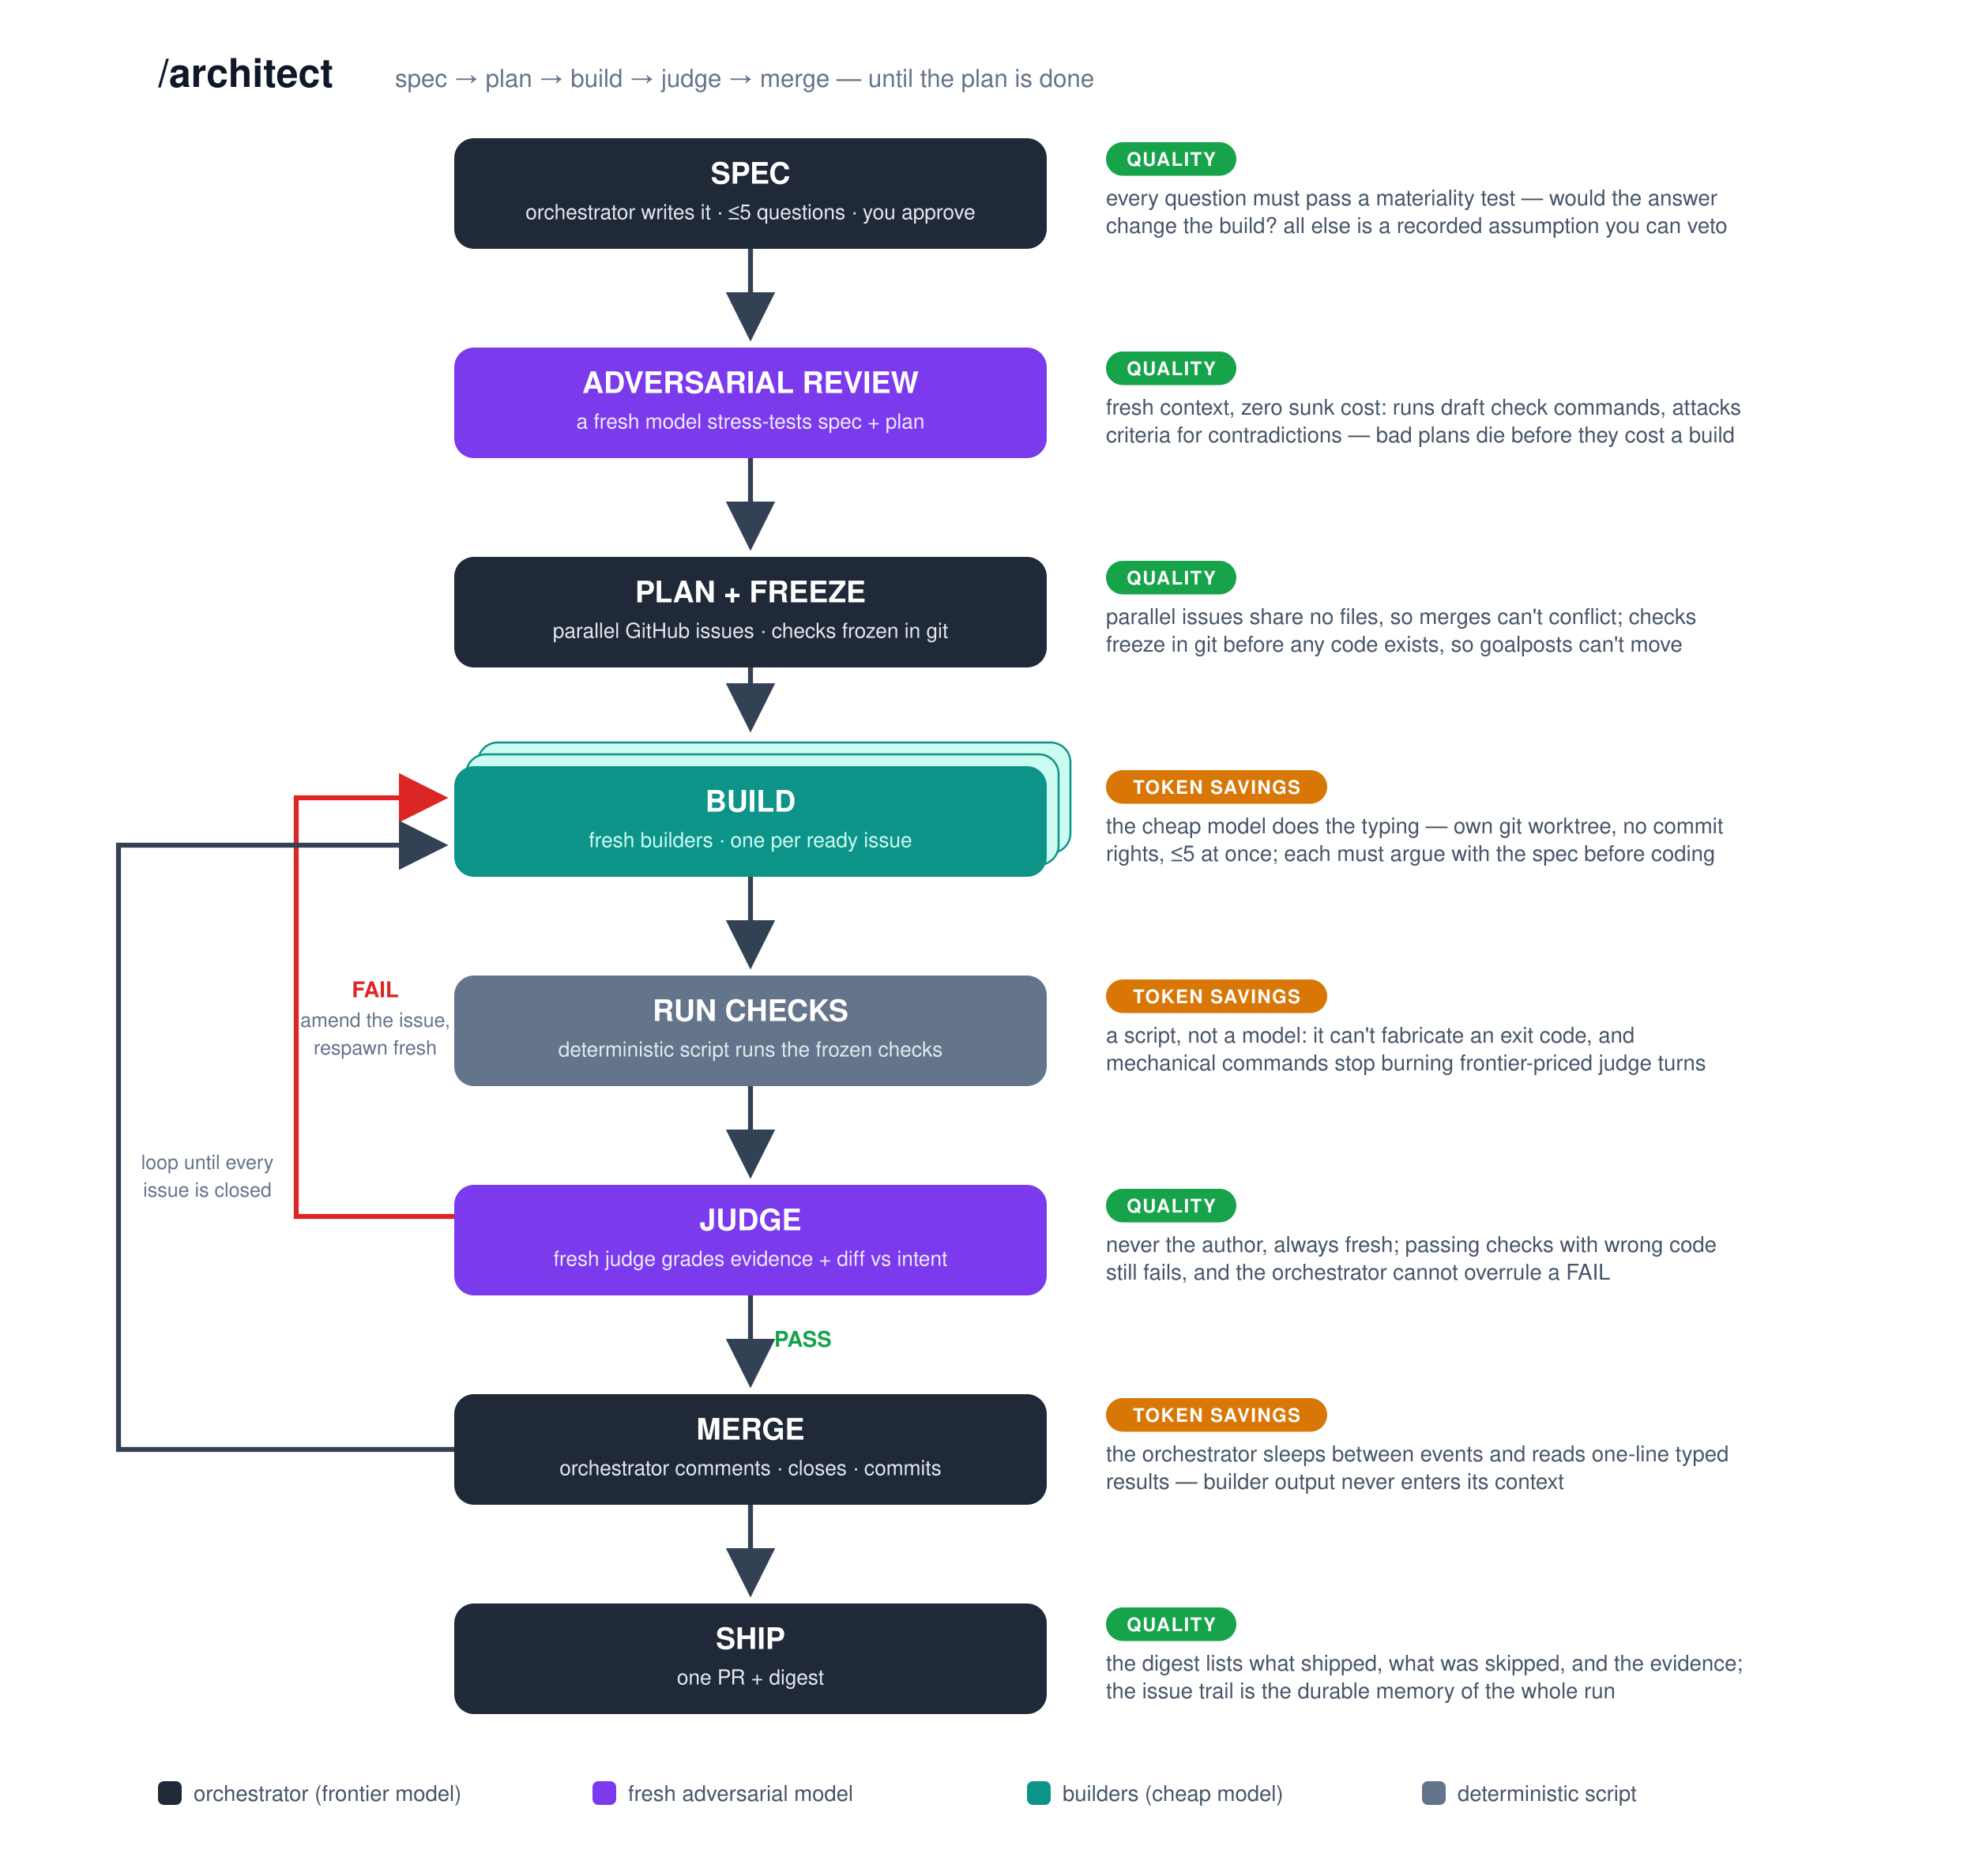
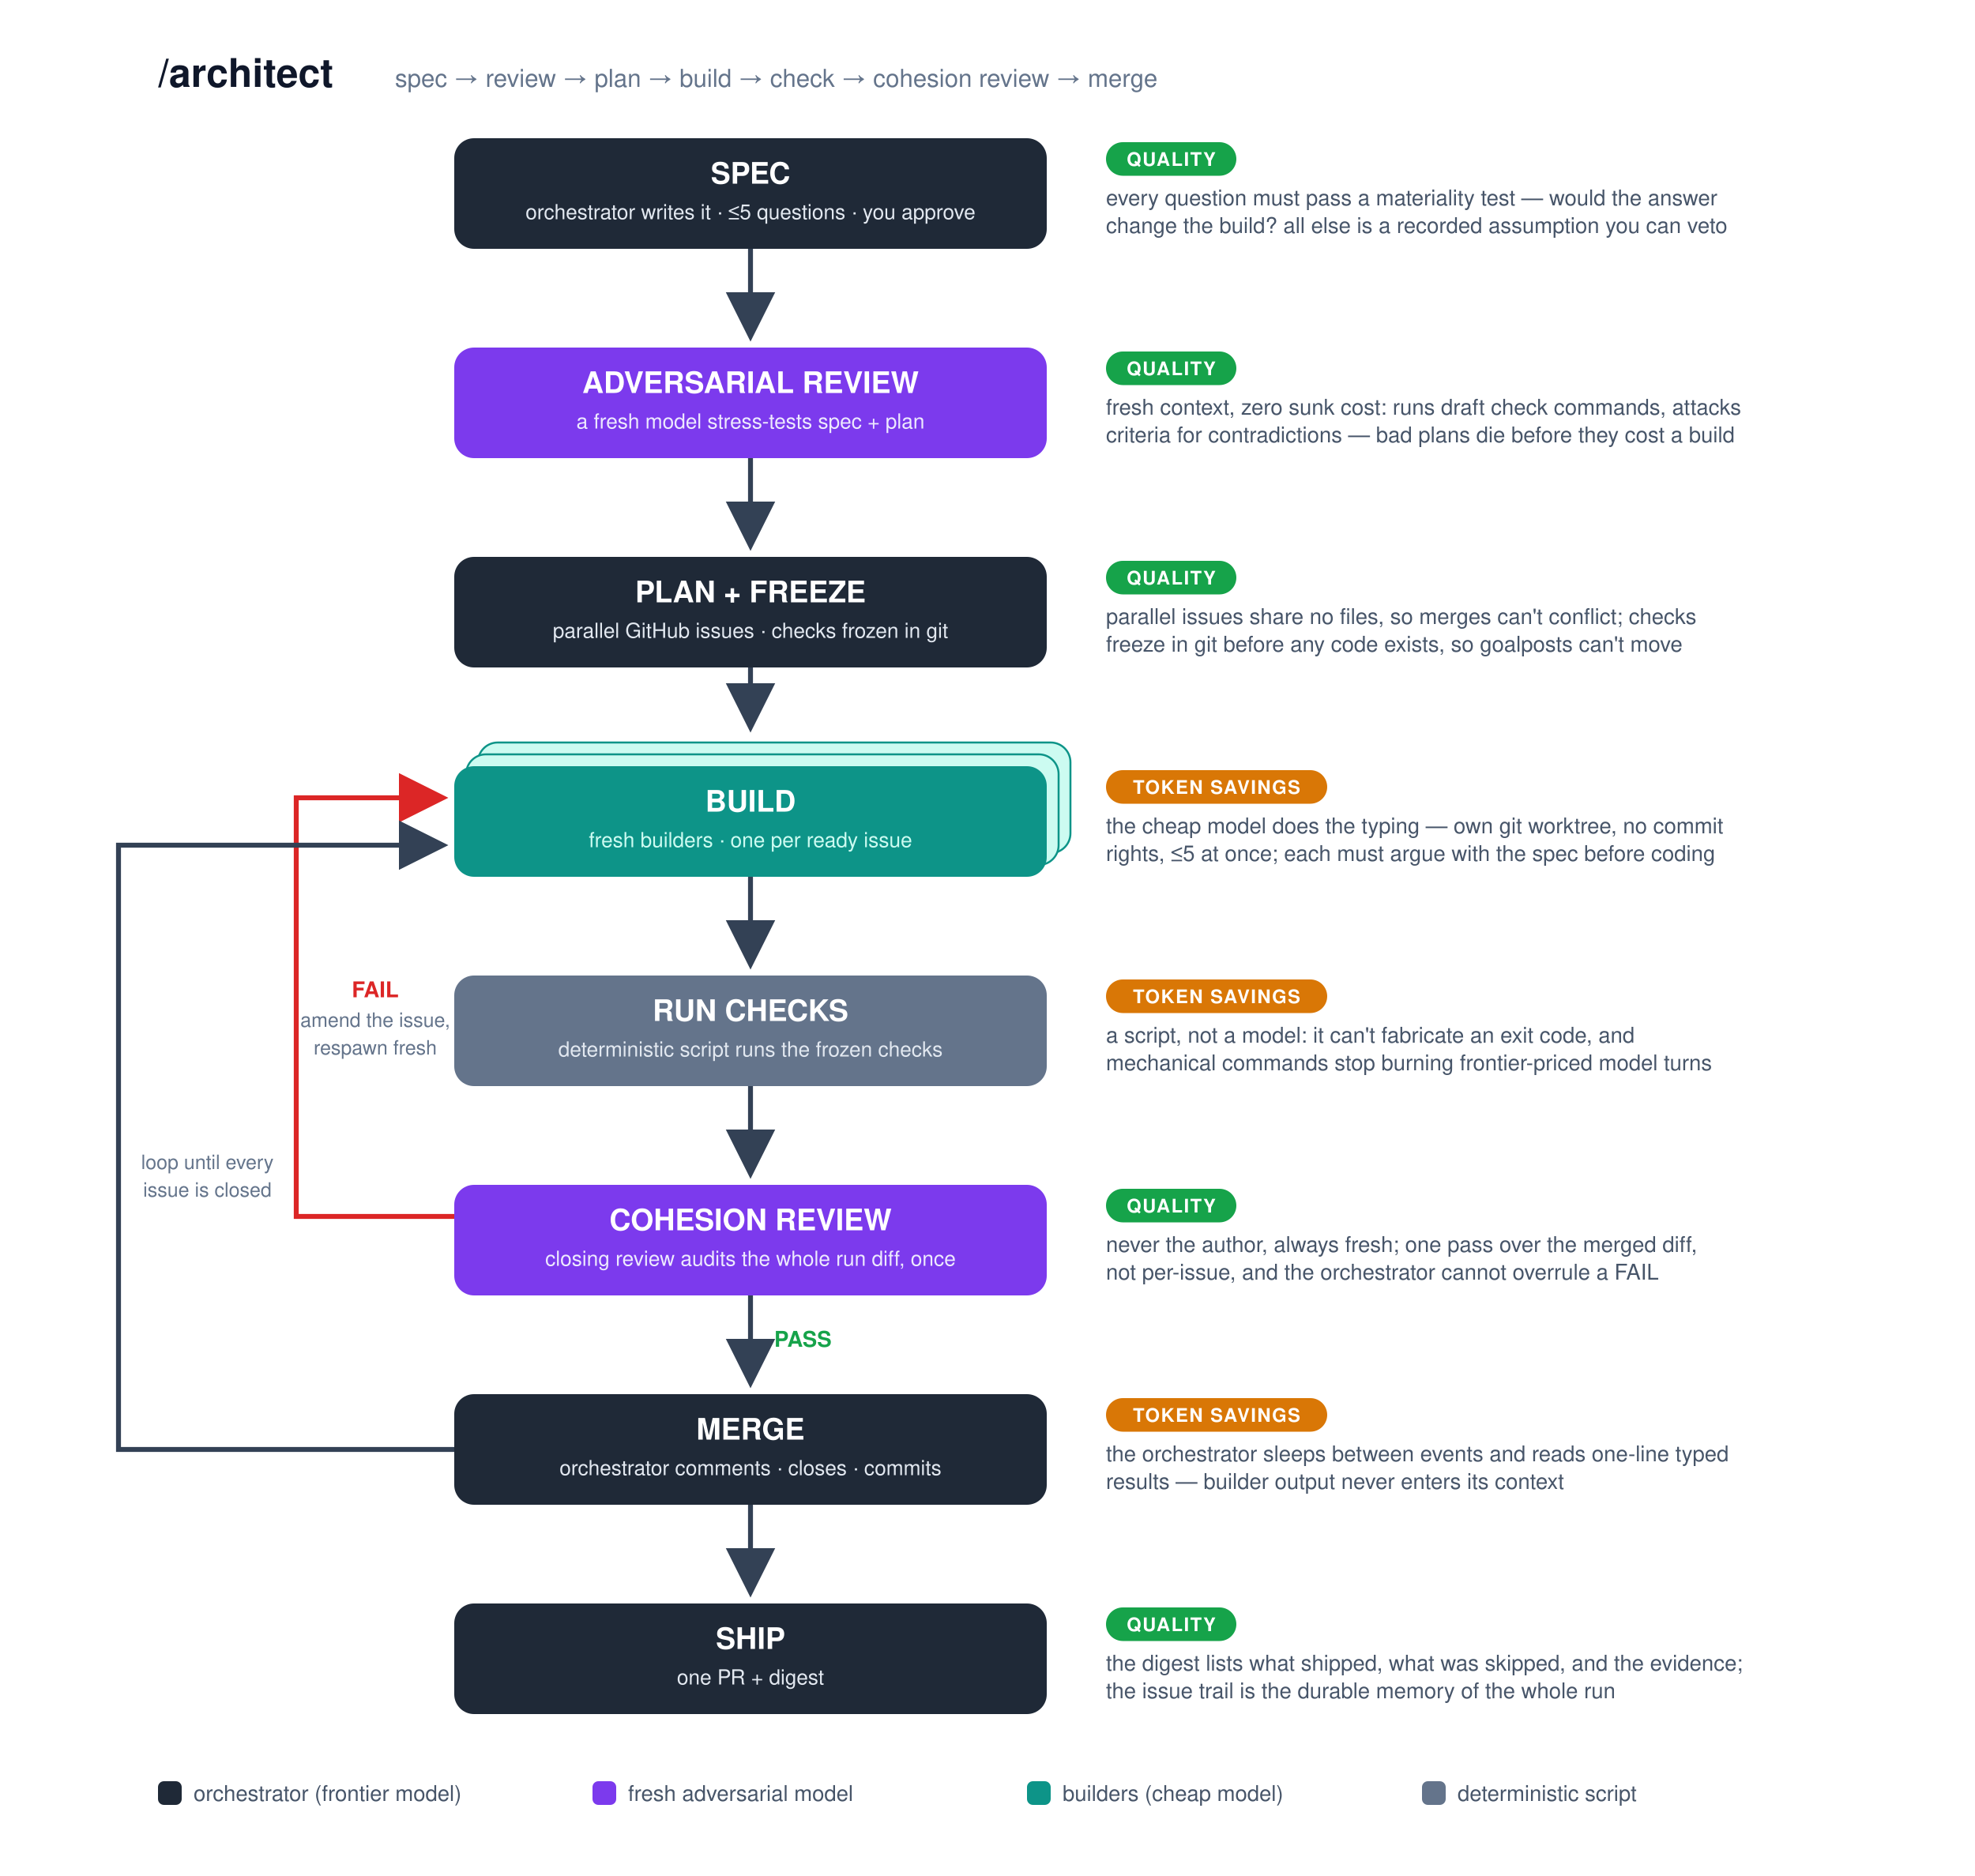
<svg xmlns="http://www.w3.org/2000/svg" viewBox="0 0 1000 950" font-family="-apple-system,'Segoe UI',Helvetica,Arial,sans-serif">
  <defs>
    <marker id="arr" markerWidth="10" markerHeight="10" refX="8" refY="5" orient="auto">
      <path d="M0,0 L10,5 L0,10 z" fill="#334155" />
    </marker>
    <marker id="arrRed" markerWidth="10" markerHeight="10" refX="8" refY="5" orient="auto">
      <path d="M0,0 L10,5 L0,10 z" fill="#dc2626" />
    </marker>
  </defs>
  <rect width="1000" height="950" fill="#ffffff" />
  <text x="80" y="44" font-size="20" font-weight="700" fill="#0f172a">/architect</text>
-   <text x="200" y="44" font-size="12.5" fill="#64748b">spec → plan → build → judge → merge — until the plan is done</text>
+   <text x="200" y="44" font-size="12.5" fill="#64748b">spec → review → plan → build → check → cohesion review → merge</text>
  <line x1="380" y1="126" x2="380" y2="168" stroke="#334155" stroke-width="2.5" marker-end="url(#arr)" />
  <line x1="380" y1="232" x2="380" y2="274" stroke="#334155" stroke-width="2.5" marker-end="url(#arr)" />
  <line x1="380" y1="338" x2="380" y2="366" stroke="#334155" stroke-width="2.5" marker-end="url(#arr)" />
  <line x1="380" y1="444" x2="380" y2="486" stroke="#334155" stroke-width="2.5" marker-end="url(#arr)" />
  <line x1="380" y1="550" x2="380" y2="592" stroke="#334155" stroke-width="2.5" marker-end="url(#arr)" />
  <line x1="380" y1="656" x2="380" y2="698" stroke="#334155" stroke-width="2.5" marker-end="url(#arr)" />
  <line x1="380" y1="762" x2="380" y2="804" stroke="#334155" stroke-width="2.5" marker-end="url(#arr)" />
  <text x="392" y="682" font-size="11" font-weight="700" fill="#16a34a">PASS</text>
  <path d="M 230 616 H 150 V 404 H 222" fill="none" stroke="#dc2626" stroke-width="2.5" marker-end="url(#arrRed)" />
  <text x="190" y="505" font-size="11" font-weight="700" fill="#dc2626" text-anchor="middle">FAIL</text>
  <text x="190" y="520" font-size="10" fill="#64748b" text-anchor="middle">amend the issue,</text>
  <text x="190" y="534" font-size="10" fill="#64748b" text-anchor="middle">respawn fresh</text>
  <path d="M 230 734 H 60 V 428 H 222" fill="none" stroke="#334155" stroke-width="2.5" marker-end="url(#arr)" />
  <text x="105" y="592" font-size="10" fill="#64748b" text-anchor="middle">loop until every</text>
  <text x="105" y="606" font-size="10" fill="#64748b" text-anchor="middle">issue is closed</text>
  <rect x="230" y="70" width="300" height="56" rx="10" fill="#1f2937" />
  <text x="380" y="93" font-size="15" font-weight="700" fill="#ffffff" text-anchor="middle">SPEC</text>
  <text x="380" y="111" font-size="10.5" fill="#e2e8f0" text-anchor="middle">orchestrator writes it · ≤5 questions · you approve</text>
  <rect x="560" y="72" width="66" height="17" rx="8.5" fill="#16a34a" />
  <text x="593" y="84" font-size="9.5" font-weight="700" fill="#ffffff" text-anchor="middle" letter-spacing="0.6">QUALITY</text>
  <text x="560" y="104" font-size="11" fill="#475569">every question must pass a materiality test — would the answer</text>
  <text x="560" y="118" font-size="11" fill="#475569">change the build? all else is a recorded assumption you can veto</text>
  <rect x="230" y="176" width="300" height="56" rx="10" fill="#7c3aed" />
  <text x="380" y="199" font-size="15" font-weight="700" fill="#ffffff" text-anchor="middle">ADVERSARIAL REVIEW</text>
  <text x="380" y="217" font-size="10.5" fill="#ede9fe" text-anchor="middle">a fresh model stress-tests spec + plan</text>
  <rect x="560" y="178" width="66" height="17" rx="8.5" fill="#16a34a" />
  <text x="593" y="190" font-size="9.5" font-weight="700" fill="#ffffff" text-anchor="middle" letter-spacing="0.6">QUALITY</text>
  <text x="560" y="210" font-size="11" fill="#475569">fresh context, zero sunk cost: runs draft check commands, attacks</text>
  <text x="560" y="224" font-size="11" fill="#475569">criteria for contradictions — bad plans die before they cost a build</text>
  <rect x="230" y="282" width="300" height="56" rx="10" fill="#1f2937" />
  <text x="380" y="305" font-size="15" font-weight="700" fill="#ffffff" text-anchor="middle">PLAN + FREEZE</text>
  <text x="380" y="323" font-size="10.5" fill="#e2e8f0" text-anchor="middle">parallel GitHub issues · checks frozen in git</text>
  <rect x="560" y="284" width="66" height="17" rx="8.5" fill="#16a34a" />
  <text x="593" y="296" font-size="9.5" font-weight="700" fill="#ffffff" text-anchor="middle" letter-spacing="0.6">QUALITY</text>
  <text x="560" y="316" font-size="11" fill="#475569">parallel issues share no files, so merges can't conflict; checks</text>
  <text x="560" y="330" font-size="11" fill="#475569">freeze in git before any code exists, so goalposts can't move</text>
  <rect x="242" y="376" width="300" height="56" rx="10" fill="#ccfbf1" stroke="#0d9488" stroke-width="1" />
  <rect x="236" y="382" width="300" height="56" rx="10" fill="#ccfbf1" stroke="#0d9488" stroke-width="1" />
  <rect x="230" y="388" width="300" height="56" rx="10" fill="#0d9488" />
  <text x="380" y="411" font-size="15" font-weight="700" fill="#ffffff" text-anchor="middle">BUILD</text>
  <text x="380" y="429" font-size="10.5" fill="#ccfbf1" text-anchor="middle">fresh builders · one per ready issue</text>
  <rect x="560" y="390" width="112" height="17" rx="8.5" fill="#d97706" />
  <text x="616" y="402" font-size="9.5" font-weight="700" fill="#ffffff" text-anchor="middle" letter-spacing="0.6">TOKEN SAVINGS</text>
  <text x="560" y="422" font-size="11" fill="#475569">the cheap model does the typing — own git worktree, no commit</text>
  <text x="560" y="436" font-size="11" fill="#475569">rights, ≤5 at once; each must argue with the spec before coding</text>
  <rect x="230" y="494" width="300" height="56" rx="10" fill="#64748b" />
  <text x="380" y="517" font-size="15" font-weight="700" fill="#ffffff" text-anchor="middle">RUN CHECKS</text>
  <text x="380" y="535" font-size="10.5" fill="#e2e8f0" text-anchor="middle">deterministic script runs the frozen checks</text>
  <rect x="560" y="496" width="112" height="17" rx="8.5" fill="#d97706" />
  <text x="616" y="508" font-size="9.5" font-weight="700" fill="#ffffff" text-anchor="middle" letter-spacing="0.6">TOKEN SAVINGS</text>
  <text x="560" y="528" font-size="11" fill="#475569">a script, not a model: it can't fabricate an exit code, and</text>
-   <text x="560" y="542" font-size="11" fill="#475569">mechanical commands stop burning frontier-priced judge turns</text>
+   <text x="560" y="542" font-size="11" fill="#475569">mechanical commands stop burning frontier-priced model turns</text>
  <rect x="230" y="600" width="300" height="56" rx="10" fill="#7c3aed" />
-   <text x="380" y="623" font-size="15" font-weight="700" fill="#ffffff" text-anchor="middle">JUDGE</text>
-   <text x="380" y="641" font-size="10.5" fill="#ede9fe" text-anchor="middle">fresh judge grades evidence + diff vs intent</text>
+   <text x="380" y="623" font-size="15" font-weight="700" fill="#ffffff" text-anchor="middle">COHESION REVIEW</text>
+   <text x="380" y="641" font-size="10.5" fill="#ede9fe" text-anchor="middle">closing review audits the whole run diff, once</text>
  <rect x="560" y="602" width="66" height="17" rx="8.5" fill="#16a34a" />
  <text x="593" y="614" font-size="9.5" font-weight="700" fill="#ffffff" text-anchor="middle" letter-spacing="0.6">QUALITY</text>
-   <text x="560" y="634" font-size="11" fill="#475569">never the author, always fresh; passing checks with wrong code</text>
-   <text x="560" y="648" font-size="11" fill="#475569">still fails, and the orchestrator cannot overrule a FAIL</text>
+   <text x="560" y="634" font-size="11" fill="#475569">never the author, always fresh; one pass over the merged diff,</text>
+   <text x="560" y="648" font-size="11" fill="#475569">not per-issue, and the orchestrator cannot overrule a FAIL</text>
  <rect x="230" y="706" width="300" height="56" rx="10" fill="#1f2937" />
  <text x="380" y="729" font-size="15" font-weight="700" fill="#ffffff" text-anchor="middle">MERGE</text>
  <text x="380" y="747" font-size="10.5" fill="#e2e8f0" text-anchor="middle">orchestrator comments · closes · commits</text>
  <rect x="560" y="708" width="112" height="17" rx="8.5" fill="#d97706" />
  <text x="616" y="720" font-size="9.5" font-weight="700" fill="#ffffff" text-anchor="middle" letter-spacing="0.6">TOKEN SAVINGS</text>
  <text x="560" y="740" font-size="11" fill="#475569">the orchestrator sleeps between events and reads one-line typed</text>
  <text x="560" y="754" font-size="11" fill="#475569">results — builder output never enters its context</text>
  <rect x="230" y="812" width="300" height="56" rx="10" fill="#1f2937" />
  <text x="380" y="835" font-size="15" font-weight="700" fill="#ffffff" text-anchor="middle">SHIP</text>
  <text x="380" y="853" font-size="10.5" fill="#e2e8f0" text-anchor="middle">one PR + digest</text>
  <rect x="560" y="814" width="66" height="17" rx="8.5" fill="#16a34a" />
  <text x="593" y="826" font-size="9.5" font-weight="700" fill="#ffffff" text-anchor="middle" letter-spacing="0.6">QUALITY</text>
  <text x="560" y="846" font-size="11" fill="#475569">the digest lists what shipped, what was skipped, and the evidence;</text>
  <text x="560" y="860" font-size="11" fill="#475569">the issue trail is the durable memory of the whole run</text>
  <rect x="80" y="902" width="12" height="12" rx="3" fill="#1f2937" />
  <text x="98" y="912" font-size="11" fill="#475569">orchestrator (frontier model)</text>
  <rect x="300" y="902" width="12" height="12" rx="3" fill="#7c3aed" />
  <text x="318" y="912" font-size="11" fill="#475569">fresh adversarial model</text>
  <rect x="520" y="902" width="12" height="12" rx="3" fill="#0d9488" />
  <text x="538" y="912" font-size="11" fill="#475569">builders (cheap model)</text>
  <rect x="720" y="902" width="12" height="12" rx="3" fill="#64748b" />
  <text x="738" y="912" font-size="11" fill="#475569">deterministic script</text>
</svg>
